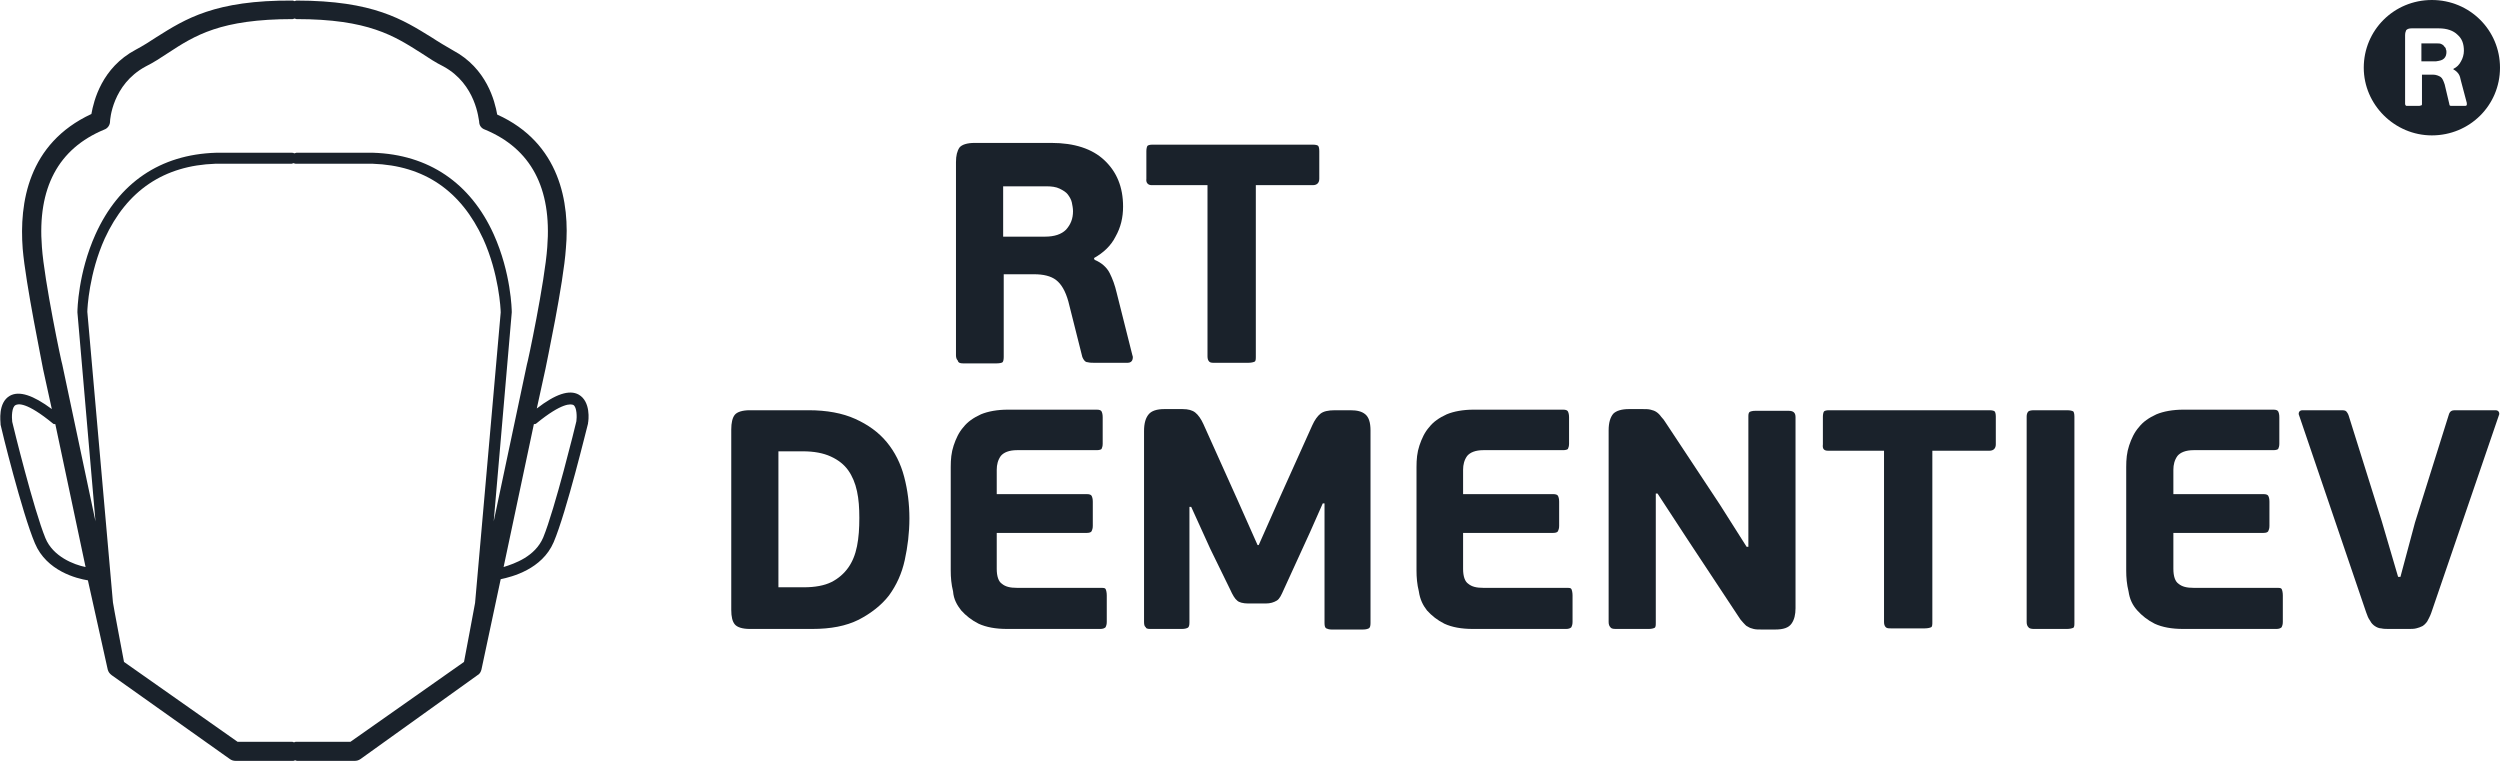
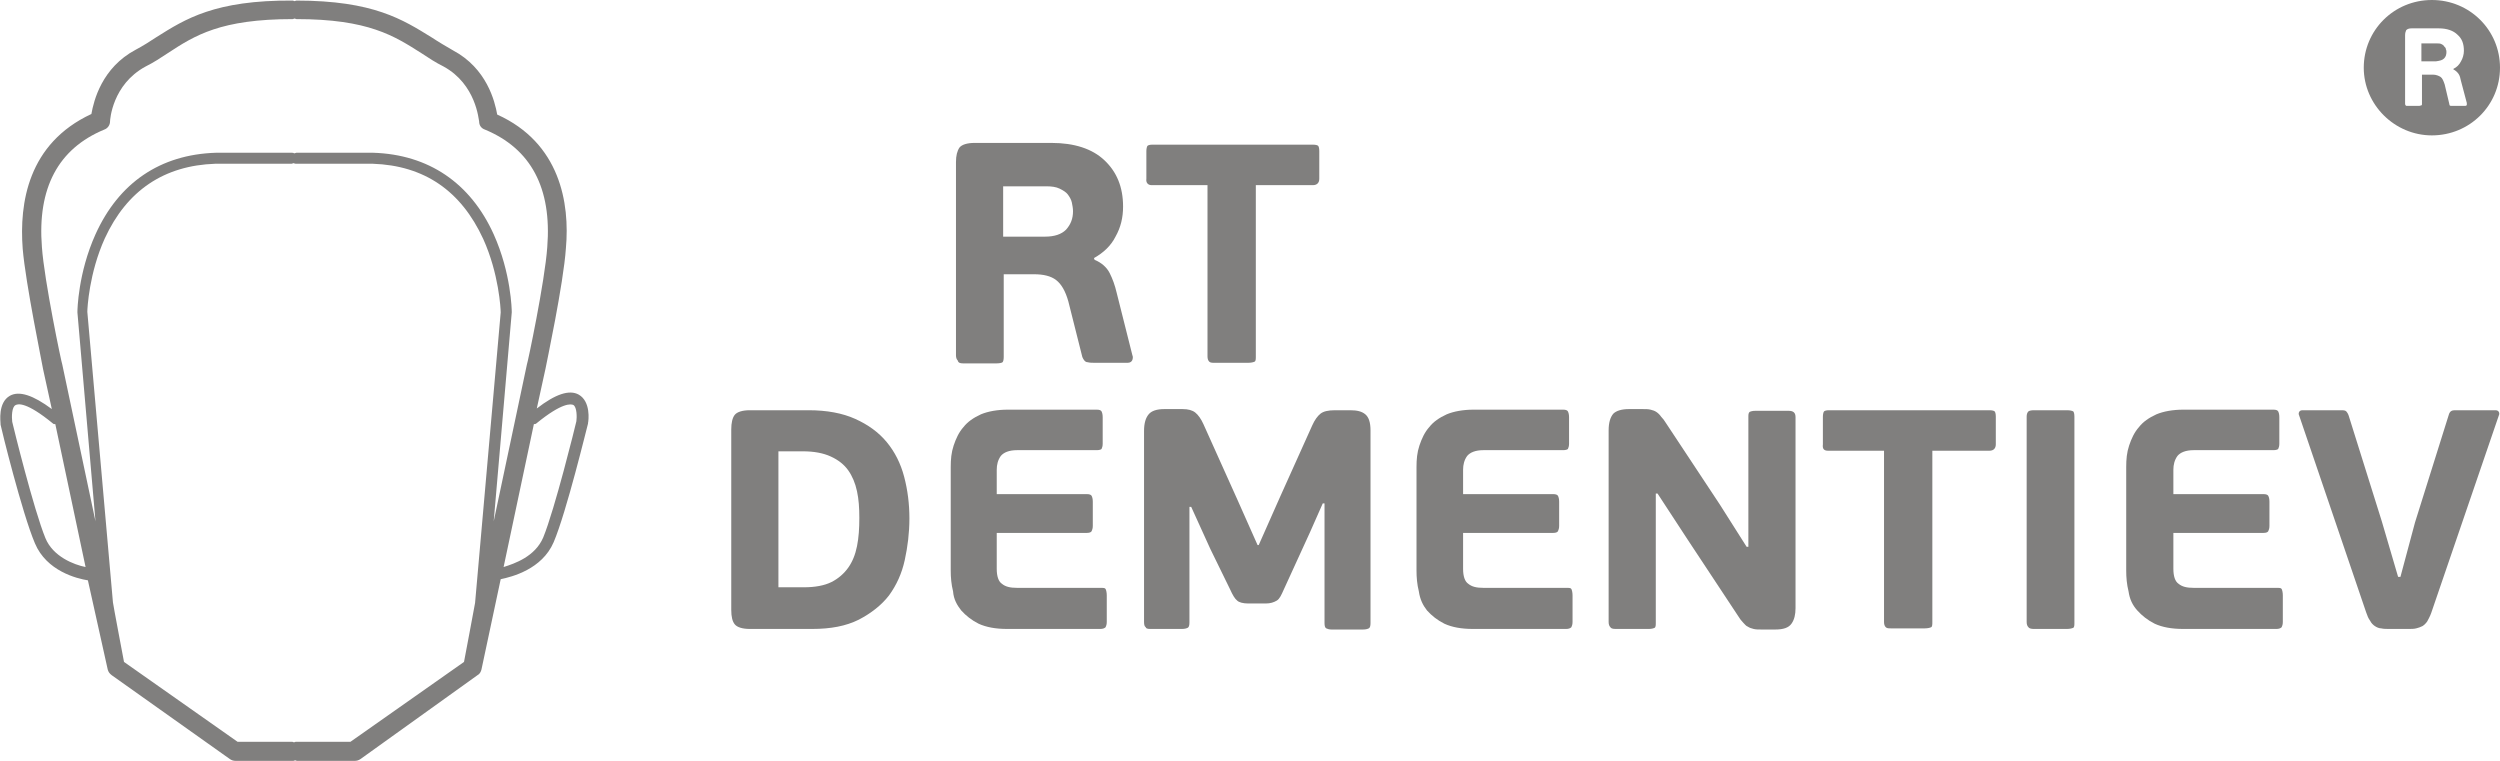
<svg xmlns="http://www.w3.org/2000/svg" width="161" height="49" viewBox="0 0 161 49" fill="none">
  <rect y="0.865" width="161" height="49" fill="url(#pattern0)" />
  <path d="M47.318 23.401H49.68C49.867 23.401 49.98 23.363 50.092 23.326C50.167 23.252 50.242 23.177 50.28 23.028L51.067 20.457H55.716L56.504 23.065C56.541 23.214 56.616 23.289 56.729 23.326C56.841 23.363 56.953 23.363 57.103 23.363H59.503C59.653 23.363 59.728 23.326 59.766 23.214C59.803 23.14 59.803 23.028 59.766 22.953L55.529 10.359C55.454 10.098 55.379 9.912 55.266 9.763C55.191 9.614 55.079 9.502 54.966 9.427C54.854 9.353 54.704 9.278 54.554 9.278C54.404 9.241 54.179 9.241 53.954 9.241H52.754C52.567 9.241 52.379 9.241 52.229 9.278C52.079 9.315 51.929 9.353 51.817 9.465C51.704 9.539 51.592 9.651 51.517 9.8C51.442 9.949 51.367 10.135 51.292 10.359L47.093 22.953C47.055 23.065 47.055 23.14 47.093 23.252C47.093 23.326 47.168 23.401 47.318 23.401ZM52.567 15.427L53.317 12.557H53.429L54.179 15.427L54.966 17.998H51.779L52.567 15.427Z" />
-   <path d="M62.015 23.401H64.19C64.377 23.401 64.528 23.364 64.565 23.326C64.603 23.289 64.64 23.177 64.64 22.991V17.662H66.59C67.19 17.662 67.677 17.774 68.014 18.035C68.352 18.296 68.614 18.743 68.802 19.414L69.702 22.991C69.777 23.177 69.889 23.326 70.039 23.326C70.189 23.364 70.339 23.364 70.489 23.364H72.626C72.776 23.364 72.889 23.289 72.926 23.177C72.964 23.066 72.964 22.954 72.926 22.879L71.914 18.855C71.801 18.37 71.651 17.96 71.464 17.588C71.276 17.215 70.939 16.917 70.489 16.731L70.452 16.619C71.052 16.284 71.539 15.837 71.839 15.24C72.176 14.644 72.326 14.011 72.326 13.303C72.326 12.036 71.914 11.067 71.126 10.322C70.339 9.576 69.177 9.204 67.715 9.204H62.765C62.278 9.204 61.94 9.316 61.79 9.502C61.64 9.726 61.565 10.024 61.565 10.434V22.879C61.565 23.028 61.603 23.14 61.678 23.215C61.715 23.364 61.828 23.401 62.015 23.401ZM64.64 11.998H67.377C67.715 11.998 68.014 12.036 68.239 12.148C68.464 12.259 68.652 12.371 68.764 12.52C68.877 12.669 68.989 12.856 69.027 13.042C69.064 13.228 69.102 13.415 69.102 13.601C69.102 14.085 68.952 14.458 68.652 14.793C68.352 15.091 67.902 15.24 67.302 15.24H64.603V11.998H64.64Z" fill="#1A222B" />
-   <path d="M74.163 11.924H77.763V22.954C77.763 23.103 77.8 23.215 77.875 23.289C77.95 23.364 78.063 23.364 78.213 23.364H80.388C80.575 23.364 80.725 23.326 80.8 23.289C80.875 23.252 80.875 23.103 80.875 22.954V11.924H84.549C84.812 11.924 84.962 11.775 84.962 11.514V9.726C84.962 9.539 84.924 9.427 84.887 9.39C84.849 9.353 84.737 9.316 84.549 9.316H74.201C74.051 9.316 73.939 9.353 73.901 9.39C73.864 9.427 73.826 9.577 73.826 9.726V11.514C73.789 11.775 73.939 11.924 74.163 11.924Z" fill="#1A222B" />
-   <path d="M55.079 26.978C54.254 26.605 53.242 26.419 52.079 26.419H48.292C47.805 26.419 47.468 26.531 47.318 26.717C47.167 26.903 47.093 27.239 47.093 27.649V39.275C47.093 39.722 47.167 40.02 47.318 40.206C47.468 40.392 47.805 40.504 48.292 40.504H52.304C53.504 40.504 54.479 40.318 55.304 39.908C56.091 39.498 56.766 38.976 57.254 38.343C57.741 37.672 58.078 36.927 58.266 36.07C58.453 35.213 58.566 34.319 58.566 33.387C58.566 32.455 58.453 31.561 58.228 30.704C58.003 29.847 57.628 29.102 57.103 28.468C56.579 27.835 55.904 27.351 55.079 26.978ZM55.191 35.176C55.079 35.734 54.891 36.182 54.629 36.554C54.366 36.927 53.992 37.262 53.541 37.486C53.092 37.709 52.492 37.821 51.779 37.821H50.13V29.065H51.704C52.417 29.065 53.017 29.176 53.504 29.4C53.992 29.623 54.366 29.922 54.629 30.294C54.891 30.667 55.079 31.114 55.191 31.636C55.304 32.157 55.341 32.716 55.341 33.35C55.341 34.02 55.304 34.617 55.191 35.176Z" fill="#1A222B" />
-   <path d="M61.902 39.312C62.202 39.647 62.577 39.945 63.027 40.169C63.515 40.392 64.115 40.504 64.865 40.504H70.864C71.013 40.504 71.126 40.467 71.201 40.392C71.239 40.318 71.276 40.206 71.276 40.057V38.343C71.276 38.157 71.239 38.007 71.201 37.933C71.163 37.858 71.051 37.858 70.864 37.858H65.502C65.052 37.858 64.752 37.784 64.527 37.598C64.302 37.449 64.19 37.113 64.19 36.629V34.319H70.001C70.151 34.319 70.264 34.281 70.301 34.207C70.339 34.132 70.376 34.02 70.376 33.871V32.306C70.376 32.12 70.339 32.008 70.301 31.934C70.264 31.859 70.151 31.822 70.001 31.822H64.19V30.257C64.19 29.922 64.265 29.623 64.452 29.363C64.639 29.139 64.977 28.99 65.502 28.99H70.639C70.789 28.99 70.901 28.953 70.939 28.915C70.976 28.841 71.013 28.729 71.013 28.58V26.866C71.013 26.68 70.976 26.568 70.939 26.493C70.901 26.419 70.789 26.382 70.639 26.382H64.902C64.227 26.382 63.627 26.493 63.177 26.68C62.69 26.903 62.315 27.164 62.052 27.5C61.752 27.835 61.565 28.245 61.415 28.692C61.265 29.139 61.227 29.586 61.227 30.071V36.74C61.227 37.188 61.265 37.635 61.377 38.082C61.415 38.604 61.64 38.976 61.902 39.312Z" fill="#1A222B" />
-   <path d="M74.051 40.504H76.113C76.3 40.504 76.413 40.467 76.488 40.43C76.563 40.392 76.6 40.281 76.6 40.094V32.642H76.713L77.95 35.362L79.225 37.97C79.375 38.306 79.525 38.566 79.675 38.678C79.787 38.79 80.05 38.865 80.387 38.865H81.512C81.812 38.865 82.037 38.79 82.225 38.678C82.412 38.566 82.524 38.306 82.674 37.97L84.362 34.281L85.186 32.418H85.299V40.132C85.299 40.318 85.337 40.43 85.412 40.467C85.486 40.504 85.599 40.541 85.749 40.541H87.774C87.961 40.541 88.073 40.504 88.148 40.467C88.224 40.43 88.261 40.318 88.261 40.132V27.723C88.261 27.201 88.148 26.866 87.924 26.68C87.699 26.494 87.399 26.419 86.949 26.419H85.974C85.524 26.419 85.224 26.494 85.037 26.643C84.849 26.792 84.662 27.052 84.512 27.388L82.449 31.971L81.062 35.101H80.987L79.712 32.232L77.5 27.313C77.35 26.978 77.163 26.717 76.975 26.568C76.788 26.419 76.525 26.345 76.15 26.345H74.988C74.501 26.345 74.163 26.456 73.976 26.68C73.788 26.903 73.676 27.239 73.676 27.761V40.057C73.676 40.243 73.713 40.355 73.788 40.392C73.788 40.467 73.901 40.504 74.051 40.504Z" fill="#1A222B" />
-   <path d="M91.898 39.312C92.198 39.647 92.573 39.945 93.023 40.169C93.51 40.392 94.11 40.504 94.86 40.504H100.859C101.009 40.504 101.122 40.467 101.197 40.392C101.234 40.318 101.272 40.206 101.272 40.057V38.343C101.272 38.157 101.234 38.007 101.197 37.933C101.159 37.858 101.047 37.858 100.859 37.858H95.535C95.085 37.858 94.785 37.784 94.56 37.598C94.335 37.449 94.223 37.113 94.223 36.629V34.319H100.034C100.184 34.319 100.297 34.281 100.334 34.207C100.372 34.132 100.409 34.02 100.409 33.871V32.306C100.409 32.12 100.372 32.008 100.334 31.934C100.297 31.859 100.184 31.822 100.034 31.822H94.223V30.257C94.223 29.922 94.298 29.623 94.485 29.363C94.673 29.139 95.01 28.99 95.535 28.99H100.672C100.822 28.99 100.934 28.953 100.972 28.915C101.009 28.841 101.047 28.729 101.047 28.58V26.866C101.047 26.68 101.009 26.568 100.972 26.493C100.934 26.419 100.822 26.382 100.672 26.382H94.898C94.223 26.382 93.623 26.493 93.173 26.68C92.685 26.903 92.311 27.164 92.048 27.5C91.748 27.835 91.561 28.245 91.411 28.692C91.261 29.139 91.223 29.586 91.223 30.071V36.74C91.223 37.188 91.261 37.635 91.373 38.082C91.448 38.604 91.636 38.976 91.898 39.312Z" fill="#1A222B" />
-   <path d="M104.046 40.504H106.183C106.371 40.504 106.483 40.467 106.558 40.43C106.633 40.392 106.633 40.243 106.633 40.094V31.785H106.746L108.695 34.766L111.92 39.647C112.032 39.834 112.145 39.983 112.257 40.094C112.37 40.206 112.445 40.318 112.557 40.355C112.67 40.43 112.782 40.467 112.932 40.504C113.082 40.541 113.232 40.541 113.457 40.541H114.32C114.844 40.541 115.182 40.43 115.369 40.169C115.557 39.908 115.632 39.573 115.632 39.163V26.866C115.632 26.568 115.482 26.456 115.182 26.456H113.045C112.857 26.456 112.745 26.494 112.67 26.531C112.595 26.605 112.595 26.717 112.595 26.866V35.213H112.482L110.758 32.493L107.308 27.276C107.196 27.09 107.083 26.941 106.971 26.829C106.896 26.717 106.783 26.605 106.671 26.531C106.558 26.456 106.446 26.419 106.296 26.382C106.146 26.345 105.996 26.345 105.771 26.345H104.908C104.421 26.345 104.084 26.456 103.896 26.643C103.709 26.866 103.596 27.201 103.596 27.723V40.057C103.596 40.206 103.634 40.318 103.709 40.392C103.746 40.467 103.859 40.504 104.046 40.504Z" fill="#1A222B" />
-   <path d="M117.731 29.027H121.331V40.057C121.331 40.206 121.368 40.318 121.443 40.392C121.518 40.467 121.631 40.467 121.781 40.467H123.955C124.143 40.467 124.293 40.43 124.368 40.392C124.443 40.355 124.443 40.206 124.443 40.057V29.027H128.117C128.38 29.027 128.53 28.878 128.53 28.617V26.829C128.53 26.642 128.492 26.531 128.455 26.494C128.417 26.456 128.305 26.419 128.117 26.419H117.769C117.619 26.419 117.506 26.456 117.469 26.494C117.431 26.531 117.394 26.68 117.394 26.829V28.617C117.356 28.916 117.469 29.027 117.731 29.027Z" fill="#1A222B" />
-   <path d="M130.967 40.504H133.104C133.292 40.504 133.442 40.467 133.517 40.43C133.592 40.392 133.592 40.243 133.592 40.094V26.829C133.592 26.642 133.554 26.531 133.517 26.494C133.442 26.456 133.329 26.419 133.104 26.419H130.967C130.817 26.419 130.667 26.456 130.63 26.494C130.555 26.568 130.517 26.68 130.517 26.829V40.057C130.517 40.206 130.555 40.318 130.63 40.392C130.667 40.467 130.817 40.504 130.967 40.504Z" fill="#1A222B" />
-   <path d="M137.641 39.312C137.941 39.647 138.316 39.945 138.766 40.169C139.253 40.392 139.853 40.504 140.603 40.504H146.602C146.752 40.504 146.864 40.467 146.939 40.392C146.977 40.318 147.014 40.206 147.014 40.057V38.343C147.014 38.157 146.977 38.007 146.939 37.933C146.902 37.858 146.789 37.858 146.602 37.858H141.278C140.828 37.858 140.528 37.784 140.303 37.598C140.078 37.449 139.965 37.113 139.965 36.629V34.319H145.777C145.927 34.319 146.04 34.281 146.077 34.207C146.115 34.132 146.152 34.02 146.152 33.871V32.306C146.152 32.12 146.115 32.008 146.077 31.934C146.04 31.859 145.927 31.822 145.777 31.822H139.965V30.257C139.965 29.922 140.04 29.623 140.228 29.363C140.415 29.139 140.753 28.99 141.278 28.99H146.414C146.564 28.99 146.677 28.953 146.714 28.915C146.752 28.841 146.789 28.729 146.789 28.58V26.866C146.789 26.68 146.752 26.568 146.714 26.493C146.677 26.419 146.564 26.382 146.414 26.382H140.603C139.928 26.382 139.328 26.493 138.878 26.68C138.391 26.903 138.016 27.164 137.753 27.5C137.453 27.835 137.266 28.245 137.116 28.692C136.966 29.139 136.928 29.586 136.928 30.071V36.74C136.928 37.188 136.966 37.635 137.078 38.082C137.153 38.604 137.341 38.976 137.641 39.312Z" fill="#1A222B" />
-   <path d="M152.639 39.982C152.714 40.132 152.826 40.243 152.939 40.318C153.051 40.392 153.201 40.467 153.351 40.467C153.501 40.504 153.688 40.504 153.876 40.504H155.113C155.301 40.504 155.451 40.504 155.601 40.467C155.751 40.43 155.863 40.392 156.013 40.318C156.126 40.243 156.238 40.132 156.313 40.02C156.388 39.871 156.5 39.684 156.575 39.461L160.925 26.754C160.962 26.68 160.962 26.605 160.925 26.531C160.887 26.456 160.812 26.419 160.7 26.419H158.225C158.075 26.419 157.963 26.419 157.888 26.456C157.813 26.494 157.738 26.568 157.7 26.717L155.526 33.648L154.588 37.151H154.438L153.388 33.573L151.251 26.754C151.214 26.642 151.139 26.531 151.101 26.494C151.026 26.419 150.914 26.419 150.726 26.419H148.289C148.177 26.419 148.102 26.456 148.064 26.531C148.027 26.605 148.027 26.68 148.064 26.754L152.376 39.423C152.451 39.647 152.526 39.833 152.639 39.982Z" fill="#1A222B" />
-   <path d="M156.613 8.719C159.05 8.719 161 6.782 161 4.36C161 1.938 159.05 0 156.613 0C154.176 0 152.226 1.938 152.226 4.36C152.226 6.744 154.213 8.719 156.613 8.719ZM154.888 2.273C154.888 2.124 154.926 2.012 154.963 1.938C155.038 1.863 155.151 1.826 155.301 1.826H157.063C157.588 1.826 158 1.975 158.263 2.236C158.563 2.497 158.675 2.832 158.675 3.279C158.675 3.503 158.6 3.764 158.488 3.95C158.375 4.173 158.225 4.322 158 4.434V4.471C158.15 4.546 158.263 4.658 158.338 4.77C158.413 4.881 158.45 5.03 158.488 5.217L158.863 6.633C158.863 6.67 158.863 6.707 158.863 6.744C158.863 6.782 158.825 6.819 158.75 6.819H158C157.963 6.819 157.888 6.819 157.85 6.819C157.775 6.819 157.738 6.782 157.738 6.707L157.438 5.44C157.363 5.217 157.288 5.03 157.175 4.956C157.063 4.881 156.875 4.807 156.688 4.807H155.975V6.67C155.975 6.744 155.975 6.782 155.938 6.782C155.901 6.782 155.863 6.819 155.788 6.819H155.038C154.963 6.819 154.926 6.819 154.926 6.782C154.888 6.744 154.888 6.707 154.888 6.67V2.273Z" fill="#1A222B" />
-   <path d="M157.4 3.764C157.513 3.652 157.55 3.503 157.55 3.354C157.55 3.279 157.55 3.242 157.513 3.167C157.513 3.093 157.475 3.056 157.4 2.981C157.363 2.906 157.288 2.869 157.213 2.832C157.138 2.795 157.025 2.795 156.913 2.795H155.938V3.95H156.875C157.138 3.913 157.288 3.875 157.4 3.764Z" fill="#1A222B" />
-   <path d="M34.569 26.307L35.132 23.736C35.169 23.512 36.294 18.259 36.444 15.986C36.706 13.079 36.069 9.204 32.02 7.378C31.87 6.521 31.345 4.397 29.17 3.242C28.72 2.981 28.27 2.72 27.82 2.422C25.946 1.267 24.071 0.037 19.084 0.037C19.047 0.037 19.009 0.074 18.972 0.074C18.934 0.074 18.897 0.037 18.859 0.037C13.835 -5.91204e-05 11.923 1.23 10.085 2.385C9.636 2.683 9.223 2.944 8.736 3.204C6.561 4.36 6.036 6.484 5.886 7.341C1.799 9.241 1.237 13.079 1.462 16.023C1.649 18.259 2.737 23.512 2.774 23.773L3.337 26.344C2.137 25.45 1.237 25.152 0.637 25.487C-0.15 25.934 0.037 27.164 0.037 27.313V27.351C0.075 27.574 1.424 33.052 2.249 34.989C2.999 36.778 4.949 37.262 5.661 37.374L6.936 43.112C6.974 43.261 7.048 43.373 7.198 43.485L14.81 48.888C14.922 48.963 15.035 49 15.185 49H18.897C18.934 49 18.972 48.963 19.009 48.963C19.047 48.963 19.084 49 19.122 49H22.834C22.983 49 23.096 48.963 23.209 48.888L30.745 43.485C30.895 43.411 30.97 43.261 31.007 43.112L32.245 37.3C32.957 37.151 34.907 36.666 35.657 34.915C36.481 32.977 37.794 27.537 37.869 27.276V27.239C37.906 27.09 38.056 25.86 37.269 25.413C36.669 25.078 35.769 25.376 34.569 26.307ZM2.699 15.911C2.399 12.11 3.749 9.576 6.711 8.347C6.936 8.272 7.086 8.049 7.086 7.825C7.086 7.713 7.236 5.44 9.373 4.285C9.898 4.024 10.348 3.726 10.798 3.428C12.56 2.273 14.21 1.23 18.859 1.23C18.897 1.23 18.934 1.192 18.972 1.192C19.009 1.192 19.047 1.23 19.084 1.23C23.733 1.23 25.383 2.31 27.145 3.428C27.595 3.726 28.045 4.024 28.57 4.285C30.67 5.44 30.82 7.713 30.857 7.825C30.857 8.086 31.007 8.272 31.232 8.347C34.194 9.576 35.544 12.11 35.244 15.911C35.094 18.109 33.969 23.438 33.932 23.475L31.795 33.573L32.957 20.122V20.084C32.957 19.973 32.919 17.588 31.795 15.091C30.295 11.775 27.595 9.949 24.033 9.837H19.084C19.047 9.837 19.009 9.874 18.934 9.874C18.897 9.837 18.859 9.837 18.784 9.837H13.91C10.31 9.949 7.648 11.775 6.149 15.091C5.024 17.588 4.986 19.973 4.986 20.084V20.122L6.149 33.573L4.011 23.475C3.974 23.438 2.849 18.072 2.699 15.911ZM2.924 34.654C2.174 32.828 0.862 27.5 0.787 27.164C0.749 26.866 0.749 26.195 1.012 26.084C1.162 26.009 1.687 25.86 3.412 27.276C3.449 27.313 3.487 27.313 3.562 27.313L5.511 36.517C4.761 36.368 3.412 35.846 2.924 34.654ZM29.882 42.628L22.571 47.77H19.047C19.009 47.77 18.972 47.807 18.934 47.807C18.897 47.807 18.859 47.77 18.822 47.77H15.297L7.986 42.628C7.986 42.628 7.273 38.865 7.273 38.79L5.624 20.084C5.624 19.861 5.736 17.588 6.749 15.352C8.173 12.259 10.573 10.657 13.872 10.545H18.784C18.822 10.545 18.859 10.508 18.934 10.508C18.972 10.545 19.009 10.545 19.084 10.545H23.996C27.333 10.657 29.695 12.296 31.12 15.389C32.132 17.625 32.245 19.898 32.245 20.122L30.595 38.827C30.595 38.865 29.882 42.628 29.882 42.628ZM37.119 27.127C37.044 27.462 35.731 32.791 34.982 34.617C34.457 35.846 33.144 36.294 32.432 36.517L34.382 27.313C34.419 27.313 34.494 27.313 34.532 27.276C36.219 25.897 36.781 26.009 36.931 26.084C37.156 26.233 37.156 26.866 37.119 27.127Z" fill="#1A222B" />
+   <path d="M62.015 23.401H64.19C64.377 23.401 64.528 23.364 64.565 23.326C64.603 23.289 64.64 23.177 64.64 22.991V17.662H66.59C67.19 17.662 67.677 17.774 68.014 18.035C68.352 18.296 68.614 18.743 68.802 19.414L69.702 22.991C69.777 23.177 69.889 23.326 70.039 23.326C70.189 23.364 70.339 23.364 70.489 23.364H72.626C72.776 23.364 72.889 23.289 72.926 23.177C72.964 23.066 72.964 22.954 72.926 22.879L71.914 18.855C71.801 18.37 71.651 17.96 71.464 17.588C71.276 17.215 70.939 16.917 70.489 16.731L70.452 16.619C71.052 16.284 71.539 15.837 71.839 15.24C72.176 14.644 72.326 14.011 72.326 13.303C72.326 12.036 71.914 11.067 71.126 10.322C70.339 9.576 69.177 9.204 67.715 9.204H62.765C62.278 9.204 61.94 9.316 61.79 9.502C61.64 9.726 61.565 10.024 61.565 10.434V22.879C61.565 23.028 61.603 23.14 61.678 23.215C61.715 23.364 61.828 23.401 62.015 23.401ZM64.64 11.998H67.377C67.715 11.998 68.014 12.036 68.239 12.148C68.464 12.259 68.652 12.371 68.764 12.52C68.877 12.669 68.989 12.856 69.027 13.042C69.064 13.228 69.102 13.415 69.102 13.601C69.102 14.085 68.952 14.458 68.652 14.793C68.352 15.091 67.902 15.24 67.302 15.24H64.603V11.998H64.64Z" fill="#807F7E" />
+   <path d="M74.163 11.924H77.763V22.954C77.763 23.103 77.8 23.215 77.875 23.289C77.95 23.364 78.063 23.364 78.213 23.364H80.388C80.575 23.364 80.725 23.326 80.8 23.289C80.875 23.252 80.875 23.103 80.875 22.954V11.924H84.549C84.812 11.924 84.962 11.775 84.962 11.514V9.726C84.962 9.539 84.924 9.427 84.887 9.39C84.849 9.353 84.737 9.316 84.549 9.316H74.201C74.051 9.316 73.939 9.353 73.901 9.39C73.864 9.427 73.826 9.577 73.826 9.726V11.514C73.789 11.775 73.939 11.924 74.163 11.924Z" fill="#807F7E" />
+   <path d="M55.079 26.978C54.254 26.605 53.242 26.419 52.079 26.419H48.292C47.805 26.419 47.468 26.531 47.318 26.717C47.167 26.903 47.093 27.239 47.093 27.649V39.275C47.093 39.722 47.167 40.02 47.318 40.206C47.468 40.392 47.805 40.504 48.292 40.504H52.304C53.504 40.504 54.479 40.318 55.304 39.908C56.091 39.498 56.766 38.976 57.254 38.343C57.741 37.672 58.078 36.927 58.266 36.07C58.453 35.213 58.566 34.319 58.566 33.387C58.566 32.455 58.453 31.561 58.228 30.704C58.003 29.847 57.628 29.102 57.103 28.468C56.579 27.835 55.904 27.351 55.079 26.978ZM55.191 35.176C55.079 35.734 54.891 36.182 54.629 36.554C54.366 36.927 53.992 37.262 53.541 37.486C53.092 37.709 52.492 37.821 51.779 37.821H50.13V29.065H51.704C52.417 29.065 53.017 29.176 53.504 29.4C53.992 29.623 54.366 29.922 54.629 30.294C54.891 30.667 55.079 31.114 55.191 31.636C55.304 32.157 55.341 32.716 55.341 33.35C55.341 34.02 55.304 34.617 55.191 35.176Z" fill="#807F7E" />
+   <path d="M61.902 39.312C62.202 39.647 62.577 39.945 63.027 40.169C63.515 40.392 64.115 40.504 64.865 40.504H70.864C71.013 40.504 71.126 40.467 71.201 40.392C71.239 40.318 71.276 40.206 71.276 40.057V38.343C71.276 38.157 71.239 38.007 71.201 37.933C71.163 37.858 71.051 37.858 70.864 37.858H65.502C65.052 37.858 64.752 37.784 64.527 37.598C64.302 37.449 64.19 37.113 64.19 36.629V34.319H70.001C70.151 34.319 70.264 34.281 70.301 34.207C70.339 34.132 70.376 34.02 70.376 33.871V32.306C70.376 32.12 70.339 32.008 70.301 31.934C70.264 31.859 70.151 31.822 70.001 31.822H64.19V30.257C64.19 29.922 64.265 29.623 64.452 29.363C64.639 29.139 64.977 28.99 65.502 28.99H70.639C70.789 28.99 70.901 28.953 70.939 28.915C70.976 28.841 71.013 28.729 71.013 28.58V26.866C71.013 26.68 70.976 26.568 70.939 26.493C70.901 26.419 70.789 26.382 70.639 26.382H64.902C64.227 26.382 63.627 26.493 63.177 26.68C62.69 26.903 62.315 27.164 62.052 27.5C61.752 27.835 61.565 28.245 61.415 28.692C61.265 29.139 61.227 29.586 61.227 30.071V36.74C61.227 37.188 61.265 37.635 61.377 38.082C61.415 38.604 61.64 38.976 61.902 39.312Z" fill="#807F7E" />
+   <path d="M74.051 40.504H76.113C76.3 40.504 76.413 40.467 76.488 40.43C76.563 40.392 76.6 40.281 76.6 40.094V32.642H76.713L77.95 35.362L79.225 37.97C79.375 38.306 79.525 38.566 79.675 38.678C79.787 38.79 80.05 38.865 80.387 38.865H81.512C81.812 38.865 82.037 38.79 82.225 38.678C82.412 38.566 82.524 38.306 82.674 37.97L84.362 34.281L85.186 32.418H85.299V40.132C85.299 40.318 85.337 40.43 85.412 40.467C85.486 40.504 85.599 40.541 85.749 40.541H87.774C87.961 40.541 88.073 40.504 88.148 40.467C88.224 40.43 88.261 40.318 88.261 40.132V27.723C88.261 27.201 88.148 26.866 87.924 26.68C87.699 26.494 87.399 26.419 86.949 26.419H85.974C85.524 26.419 85.224 26.494 85.037 26.643C84.849 26.792 84.662 27.052 84.512 27.388L82.449 31.971L81.062 35.101H80.987L79.712 32.232L77.5 27.313C77.35 26.978 77.163 26.717 76.975 26.568C76.788 26.419 76.525 26.345 76.15 26.345H74.988C74.501 26.345 74.163 26.456 73.976 26.68C73.788 26.903 73.676 27.239 73.676 27.761V40.057C73.676 40.243 73.713 40.355 73.788 40.392C73.788 40.467 73.901 40.504 74.051 40.504Z" fill="#807F7E" />
+   <path d="M91.898 39.312C92.198 39.647 92.573 39.945 93.023 40.169C93.51 40.392 94.11 40.504 94.86 40.504H100.859C101.009 40.504 101.122 40.467 101.197 40.392C101.234 40.318 101.272 40.206 101.272 40.057V38.343C101.272 38.157 101.234 38.007 101.197 37.933C101.159 37.858 101.047 37.858 100.859 37.858H95.535C95.085 37.858 94.785 37.784 94.56 37.598C94.335 37.449 94.223 37.113 94.223 36.629V34.319H100.034C100.184 34.319 100.297 34.281 100.334 34.207C100.372 34.132 100.409 34.02 100.409 33.871V32.306C100.409 32.12 100.372 32.008 100.334 31.934C100.297 31.859 100.184 31.822 100.034 31.822H94.223V30.257C94.223 29.922 94.298 29.623 94.485 29.363C94.673 29.139 95.01 28.99 95.535 28.99H100.672C100.822 28.99 100.934 28.953 100.972 28.915C101.009 28.841 101.047 28.729 101.047 28.58V26.866C101.047 26.68 101.009 26.568 100.972 26.493C100.934 26.419 100.822 26.382 100.672 26.382H94.898C94.223 26.382 93.623 26.493 93.173 26.68C92.685 26.903 92.311 27.164 92.048 27.5C91.748 27.835 91.561 28.245 91.411 28.692C91.261 29.139 91.223 29.586 91.223 30.071V36.74C91.223 37.188 91.261 37.635 91.373 38.082C91.448 38.604 91.636 38.976 91.898 39.312Z" fill="#807F7E" />
+   <path d="M104.046 40.504H106.183C106.371 40.504 106.483 40.467 106.558 40.43C106.633 40.392 106.633 40.243 106.633 40.094V31.785H106.746L108.695 34.766L111.92 39.647C112.032 39.834 112.145 39.983 112.257 40.094C112.37 40.206 112.445 40.318 112.557 40.355C112.67 40.43 112.782 40.467 112.932 40.504C113.082 40.541 113.232 40.541 113.457 40.541H114.32C114.844 40.541 115.182 40.43 115.369 40.169C115.557 39.908 115.632 39.573 115.632 39.163V26.866C115.632 26.568 115.482 26.456 115.182 26.456H113.045C112.857 26.456 112.745 26.494 112.67 26.531C112.595 26.605 112.595 26.717 112.595 26.866V35.213H112.482L110.758 32.493L107.308 27.276C107.196 27.09 107.083 26.941 106.971 26.829C106.896 26.717 106.783 26.605 106.671 26.531C106.558 26.456 106.446 26.419 106.296 26.382C106.146 26.345 105.996 26.345 105.771 26.345H104.908C104.421 26.345 104.084 26.456 103.896 26.643C103.709 26.866 103.596 27.201 103.596 27.723V40.057C103.596 40.206 103.634 40.318 103.709 40.392C103.746 40.467 103.859 40.504 104.046 40.504Z" fill="#807F7E" />
+   <path d="M117.731 29.027H121.331V40.057C121.331 40.206 121.368 40.318 121.443 40.392C121.518 40.467 121.631 40.467 121.781 40.467H123.955C124.143 40.467 124.293 40.43 124.368 40.392C124.443 40.355 124.443 40.206 124.443 40.057V29.027H128.117C128.38 29.027 128.53 28.878 128.53 28.617V26.829C128.53 26.642 128.492 26.531 128.455 26.494C128.417 26.456 128.305 26.419 128.117 26.419H117.769C117.619 26.419 117.506 26.456 117.469 26.494C117.431 26.531 117.394 26.68 117.394 26.829V28.617C117.356 28.916 117.469 29.027 117.731 29.027Z" fill="#807F7E" />
+   <path d="M130.967 40.504H133.104C133.292 40.504 133.442 40.467 133.517 40.43C133.592 40.392 133.592 40.243 133.592 40.094V26.829C133.592 26.642 133.554 26.531 133.517 26.494C133.442 26.456 133.329 26.419 133.104 26.419H130.967C130.817 26.419 130.667 26.456 130.63 26.494C130.555 26.568 130.517 26.68 130.517 26.829V40.057C130.517 40.206 130.555 40.318 130.63 40.392C130.667 40.467 130.817 40.504 130.967 40.504Z" fill="#807F7E" />
+   <path d="M137.641 39.312C137.941 39.647 138.316 39.945 138.766 40.169C139.253 40.392 139.853 40.504 140.603 40.504H146.602C146.752 40.504 146.864 40.467 146.939 40.392C146.977 40.318 147.014 40.206 147.014 40.057V38.343C147.014 38.157 146.977 38.007 146.939 37.933C146.902 37.858 146.789 37.858 146.602 37.858H141.278C140.828 37.858 140.528 37.784 140.303 37.598C140.078 37.449 139.965 37.113 139.965 36.629V34.319H145.777C145.927 34.319 146.04 34.281 146.077 34.207C146.115 34.132 146.152 34.02 146.152 33.871V32.306C146.152 32.12 146.115 32.008 146.077 31.934C146.04 31.859 145.927 31.822 145.777 31.822H139.965V30.257C139.965 29.922 140.04 29.623 140.228 29.363C140.415 29.139 140.753 28.99 141.278 28.99H146.414C146.564 28.99 146.677 28.953 146.714 28.915C146.752 28.841 146.789 28.729 146.789 28.58V26.866C146.789 26.68 146.752 26.568 146.714 26.493C146.677 26.419 146.564 26.382 146.414 26.382H140.603C139.928 26.382 139.328 26.493 138.878 26.68C138.391 26.903 138.016 27.164 137.753 27.5C137.453 27.835 137.266 28.245 137.116 28.692C136.966 29.139 136.928 29.586 136.928 30.071V36.74C136.928 37.188 136.966 37.635 137.078 38.082C137.153 38.604 137.341 38.976 137.641 39.312Z" fill="#807F7E" />
+   <path d="M152.639 39.982C152.714 40.132 152.826 40.243 152.939 40.318C153.051 40.392 153.201 40.467 153.351 40.467C153.501 40.504 153.688 40.504 153.876 40.504H155.113C155.301 40.504 155.451 40.504 155.601 40.467C155.751 40.43 155.863 40.392 156.013 40.318C156.126 40.243 156.238 40.132 156.313 40.02C156.388 39.871 156.5 39.684 156.575 39.461L160.925 26.754C160.962 26.68 160.962 26.605 160.925 26.531C160.887 26.456 160.812 26.419 160.7 26.419H158.225C158.075 26.419 157.963 26.419 157.888 26.456C157.813 26.494 157.738 26.568 157.7 26.717L155.526 33.648L154.588 37.151H154.438L153.388 33.573L151.251 26.754C151.214 26.642 151.139 26.531 151.101 26.494C151.026 26.419 150.914 26.419 150.726 26.419H148.289C148.177 26.419 148.102 26.456 148.064 26.531C148.027 26.605 148.027 26.68 148.064 26.754L152.376 39.423C152.451 39.647 152.526 39.833 152.639 39.982Z" fill="#807F7E" />
+   <path d="M156.613 8.719C159.05 8.719 161 6.782 161 4.36C161 1.938 159.05 0 156.613 0C154.176 0 152.226 1.938 152.226 4.36C152.226 6.744 154.213 8.719 156.613 8.719ZM154.888 2.273C154.888 2.124 154.926 2.012 154.963 1.938C155.038 1.863 155.151 1.826 155.301 1.826H157.063C157.588 1.826 158 1.975 158.263 2.236C158.563 2.497 158.675 2.832 158.675 3.279C158.675 3.503 158.6 3.764 158.488 3.95C158.375 4.173 158.225 4.322 158 4.434V4.471C158.15 4.546 158.263 4.658 158.338 4.77C158.413 4.881 158.45 5.03 158.488 5.217L158.863 6.633C158.863 6.67 158.863 6.707 158.863 6.744C158.863 6.782 158.825 6.819 158.75 6.819H158C157.963 6.819 157.888 6.819 157.85 6.819C157.775 6.819 157.738 6.782 157.738 6.707L157.438 5.44C157.363 5.217 157.288 5.03 157.175 4.956C157.063 4.881 156.875 4.807 156.688 4.807H155.975V6.67C155.975 6.744 155.975 6.782 155.938 6.782C155.901 6.782 155.863 6.819 155.788 6.819H155.038C154.963 6.819 154.926 6.819 154.926 6.782C154.888 6.744 154.888 6.707 154.888 6.67V2.273Z" fill="#807F7E" />
+   <path d="M157.4 3.764C157.513 3.652 157.55 3.503 157.55 3.354C157.55 3.279 157.55 3.242 157.513 3.167C157.513 3.093 157.475 3.056 157.4 2.981C157.363 2.906 157.288 2.869 157.213 2.832C157.138 2.795 157.025 2.795 156.913 2.795H155.938V3.95H156.875C157.138 3.913 157.288 3.875 157.4 3.764Z" fill="#807F7E" />
+   <path d="M34.569 26.307L35.132 23.736C35.169 23.512 36.294 18.259 36.444 15.986C36.706 13.079 36.069 9.204 32.02 7.378C31.87 6.521 31.345 4.397 29.17 3.242C28.72 2.981 28.27 2.72 27.82 2.422C25.946 1.267 24.071 0.037 19.084 0.037C19.047 0.037 19.009 0.074 18.972 0.074C18.934 0.074 18.897 0.037 18.859 0.037C13.835 -5.91204e-05 11.923 1.23 10.085 2.385C9.636 2.683 9.223 2.944 8.736 3.204C6.561 4.36 6.036 6.484 5.886 7.341C1.799 9.241 1.237 13.079 1.462 16.023C1.649 18.259 2.737 23.512 2.774 23.773L3.337 26.344C2.137 25.45 1.237 25.152 0.637 25.487C-0.15 25.934 0.037 27.164 0.037 27.313V27.351C0.075 27.574 1.424 33.052 2.249 34.989C2.999 36.778 4.949 37.262 5.661 37.374L6.936 43.112C6.974 43.261 7.048 43.373 7.198 43.485L14.81 48.888C14.922 48.963 15.035 49 15.185 49H18.897C18.934 49 18.972 48.963 19.009 48.963C19.047 48.963 19.084 49 19.122 49H22.834C22.983 49 23.096 48.963 23.209 48.888L30.745 43.485C30.895 43.411 30.97 43.261 31.007 43.112L32.245 37.3C32.957 37.151 34.907 36.666 35.657 34.915C36.481 32.977 37.794 27.537 37.869 27.276V27.239C37.906 27.09 38.056 25.86 37.269 25.413C36.669 25.078 35.769 25.376 34.569 26.307ZM2.699 15.911C2.399 12.11 3.749 9.576 6.711 8.347C6.936 8.272 7.086 8.049 7.086 7.825C7.086 7.713 7.236 5.44 9.373 4.285C9.898 4.024 10.348 3.726 10.798 3.428C12.56 2.273 14.21 1.23 18.859 1.23C18.897 1.23 18.934 1.192 18.972 1.192C19.009 1.192 19.047 1.23 19.084 1.23C23.733 1.23 25.383 2.31 27.145 3.428C27.595 3.726 28.045 4.024 28.57 4.285C30.67 5.44 30.82 7.713 30.857 7.825C30.857 8.086 31.007 8.272 31.232 8.347C34.194 9.576 35.544 12.11 35.244 15.911C35.094 18.109 33.969 23.438 33.932 23.475L31.795 33.573L32.957 20.122V20.084C32.957 19.973 32.919 17.588 31.795 15.091C30.295 11.775 27.595 9.949 24.033 9.837H19.084C19.047 9.837 19.009 9.874 18.934 9.874C18.897 9.837 18.859 9.837 18.784 9.837H13.91C10.31 9.949 7.648 11.775 6.149 15.091C5.024 17.588 4.986 19.973 4.986 20.084V20.122L6.149 33.573L4.011 23.475C3.974 23.438 2.849 18.072 2.699 15.911ZM2.924 34.654C2.174 32.828 0.862 27.5 0.787 27.164C0.749 26.866 0.749 26.195 1.012 26.084C1.162 26.009 1.687 25.86 3.412 27.276C3.449 27.313 3.487 27.313 3.562 27.313L5.511 36.517C4.761 36.368 3.412 35.846 2.924 34.654ZM29.882 42.628L22.571 47.77H19.047C19.009 47.77 18.972 47.807 18.934 47.807C18.897 47.807 18.859 47.77 18.822 47.77H15.297L7.986 42.628C7.986 42.628 7.273 38.865 7.273 38.79L5.624 20.084C5.624 19.861 5.736 17.588 6.749 15.352C8.173 12.259 10.573 10.657 13.872 10.545H18.784C18.822 10.545 18.859 10.508 18.934 10.508C18.972 10.545 19.009 10.545 19.084 10.545H23.996C27.333 10.657 29.695 12.296 31.12 15.389C32.132 17.625 32.245 19.898 32.245 20.122L30.595 38.827C30.595 38.865 29.882 42.628 29.882 42.628ZM37.119 27.127C37.044 27.462 35.731 32.791 34.982 34.617C34.457 35.846 33.144 36.294 32.432 36.517L34.382 27.313C34.419 27.313 34.494 27.313 34.532 27.276C36.219 25.897 36.781 26.009 36.931 26.084C37.156 26.233 37.156 26.866 37.119 27.127Z" fill="#807F7E" />
</svg>
